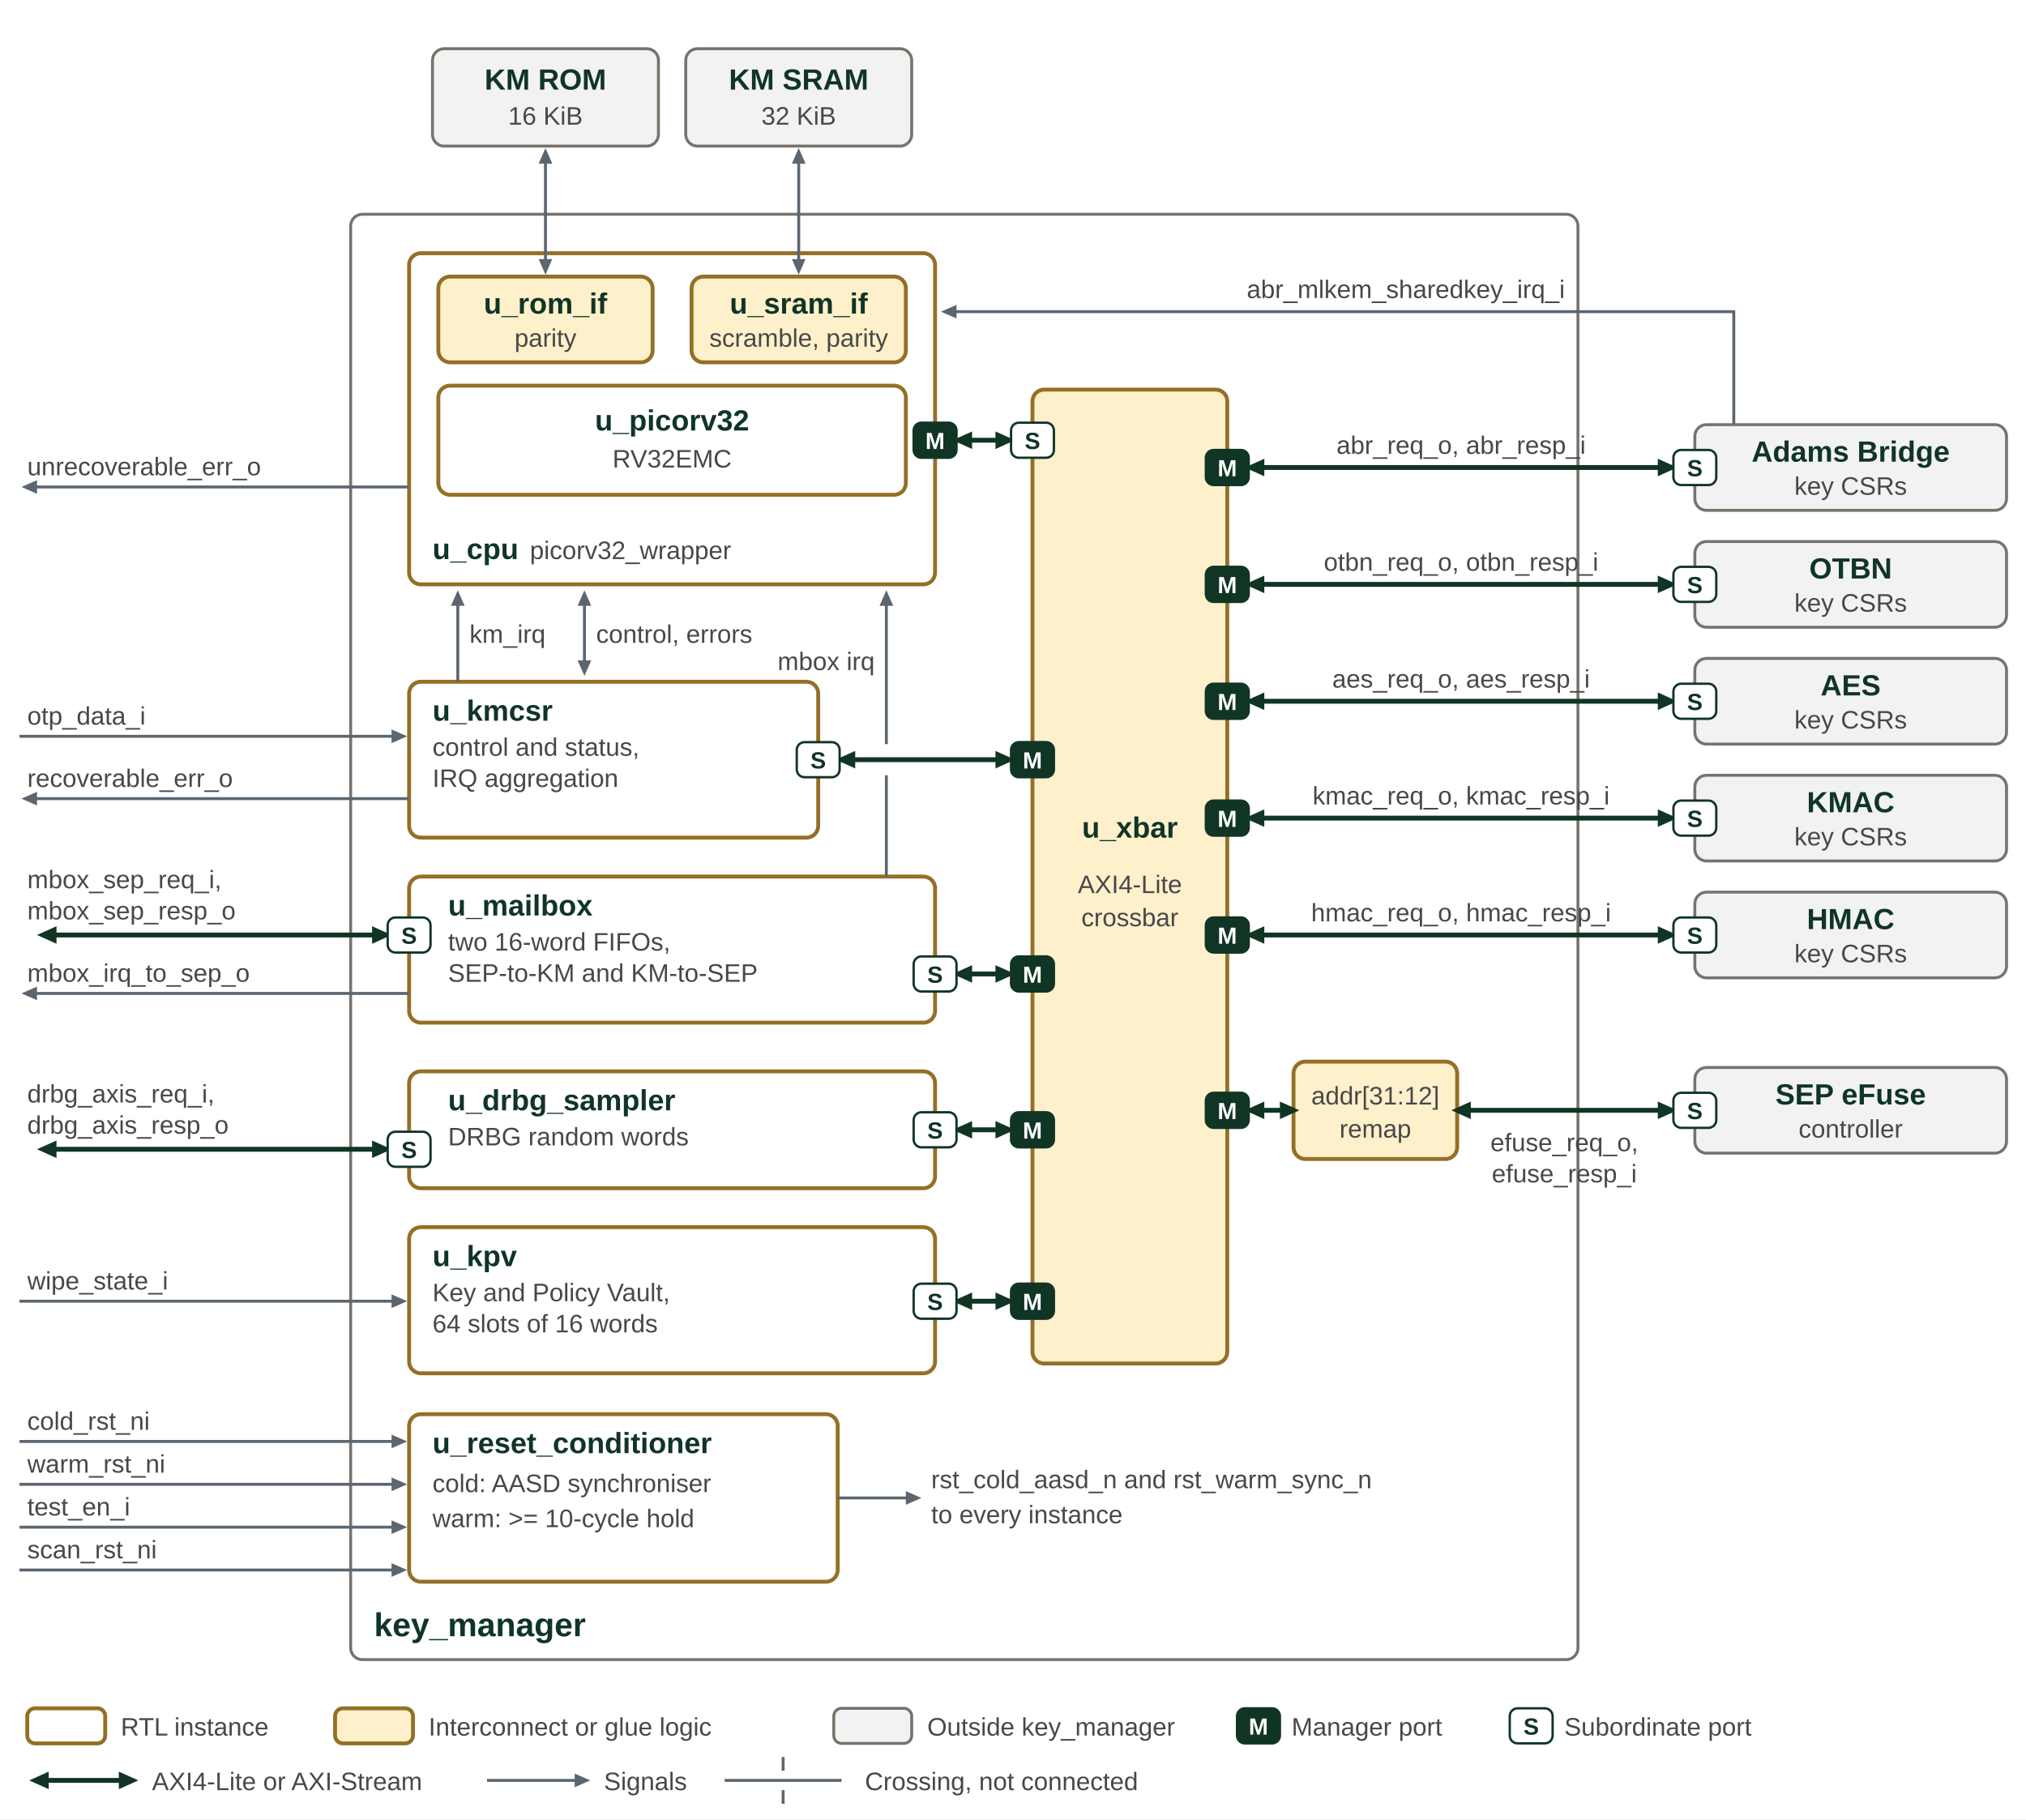
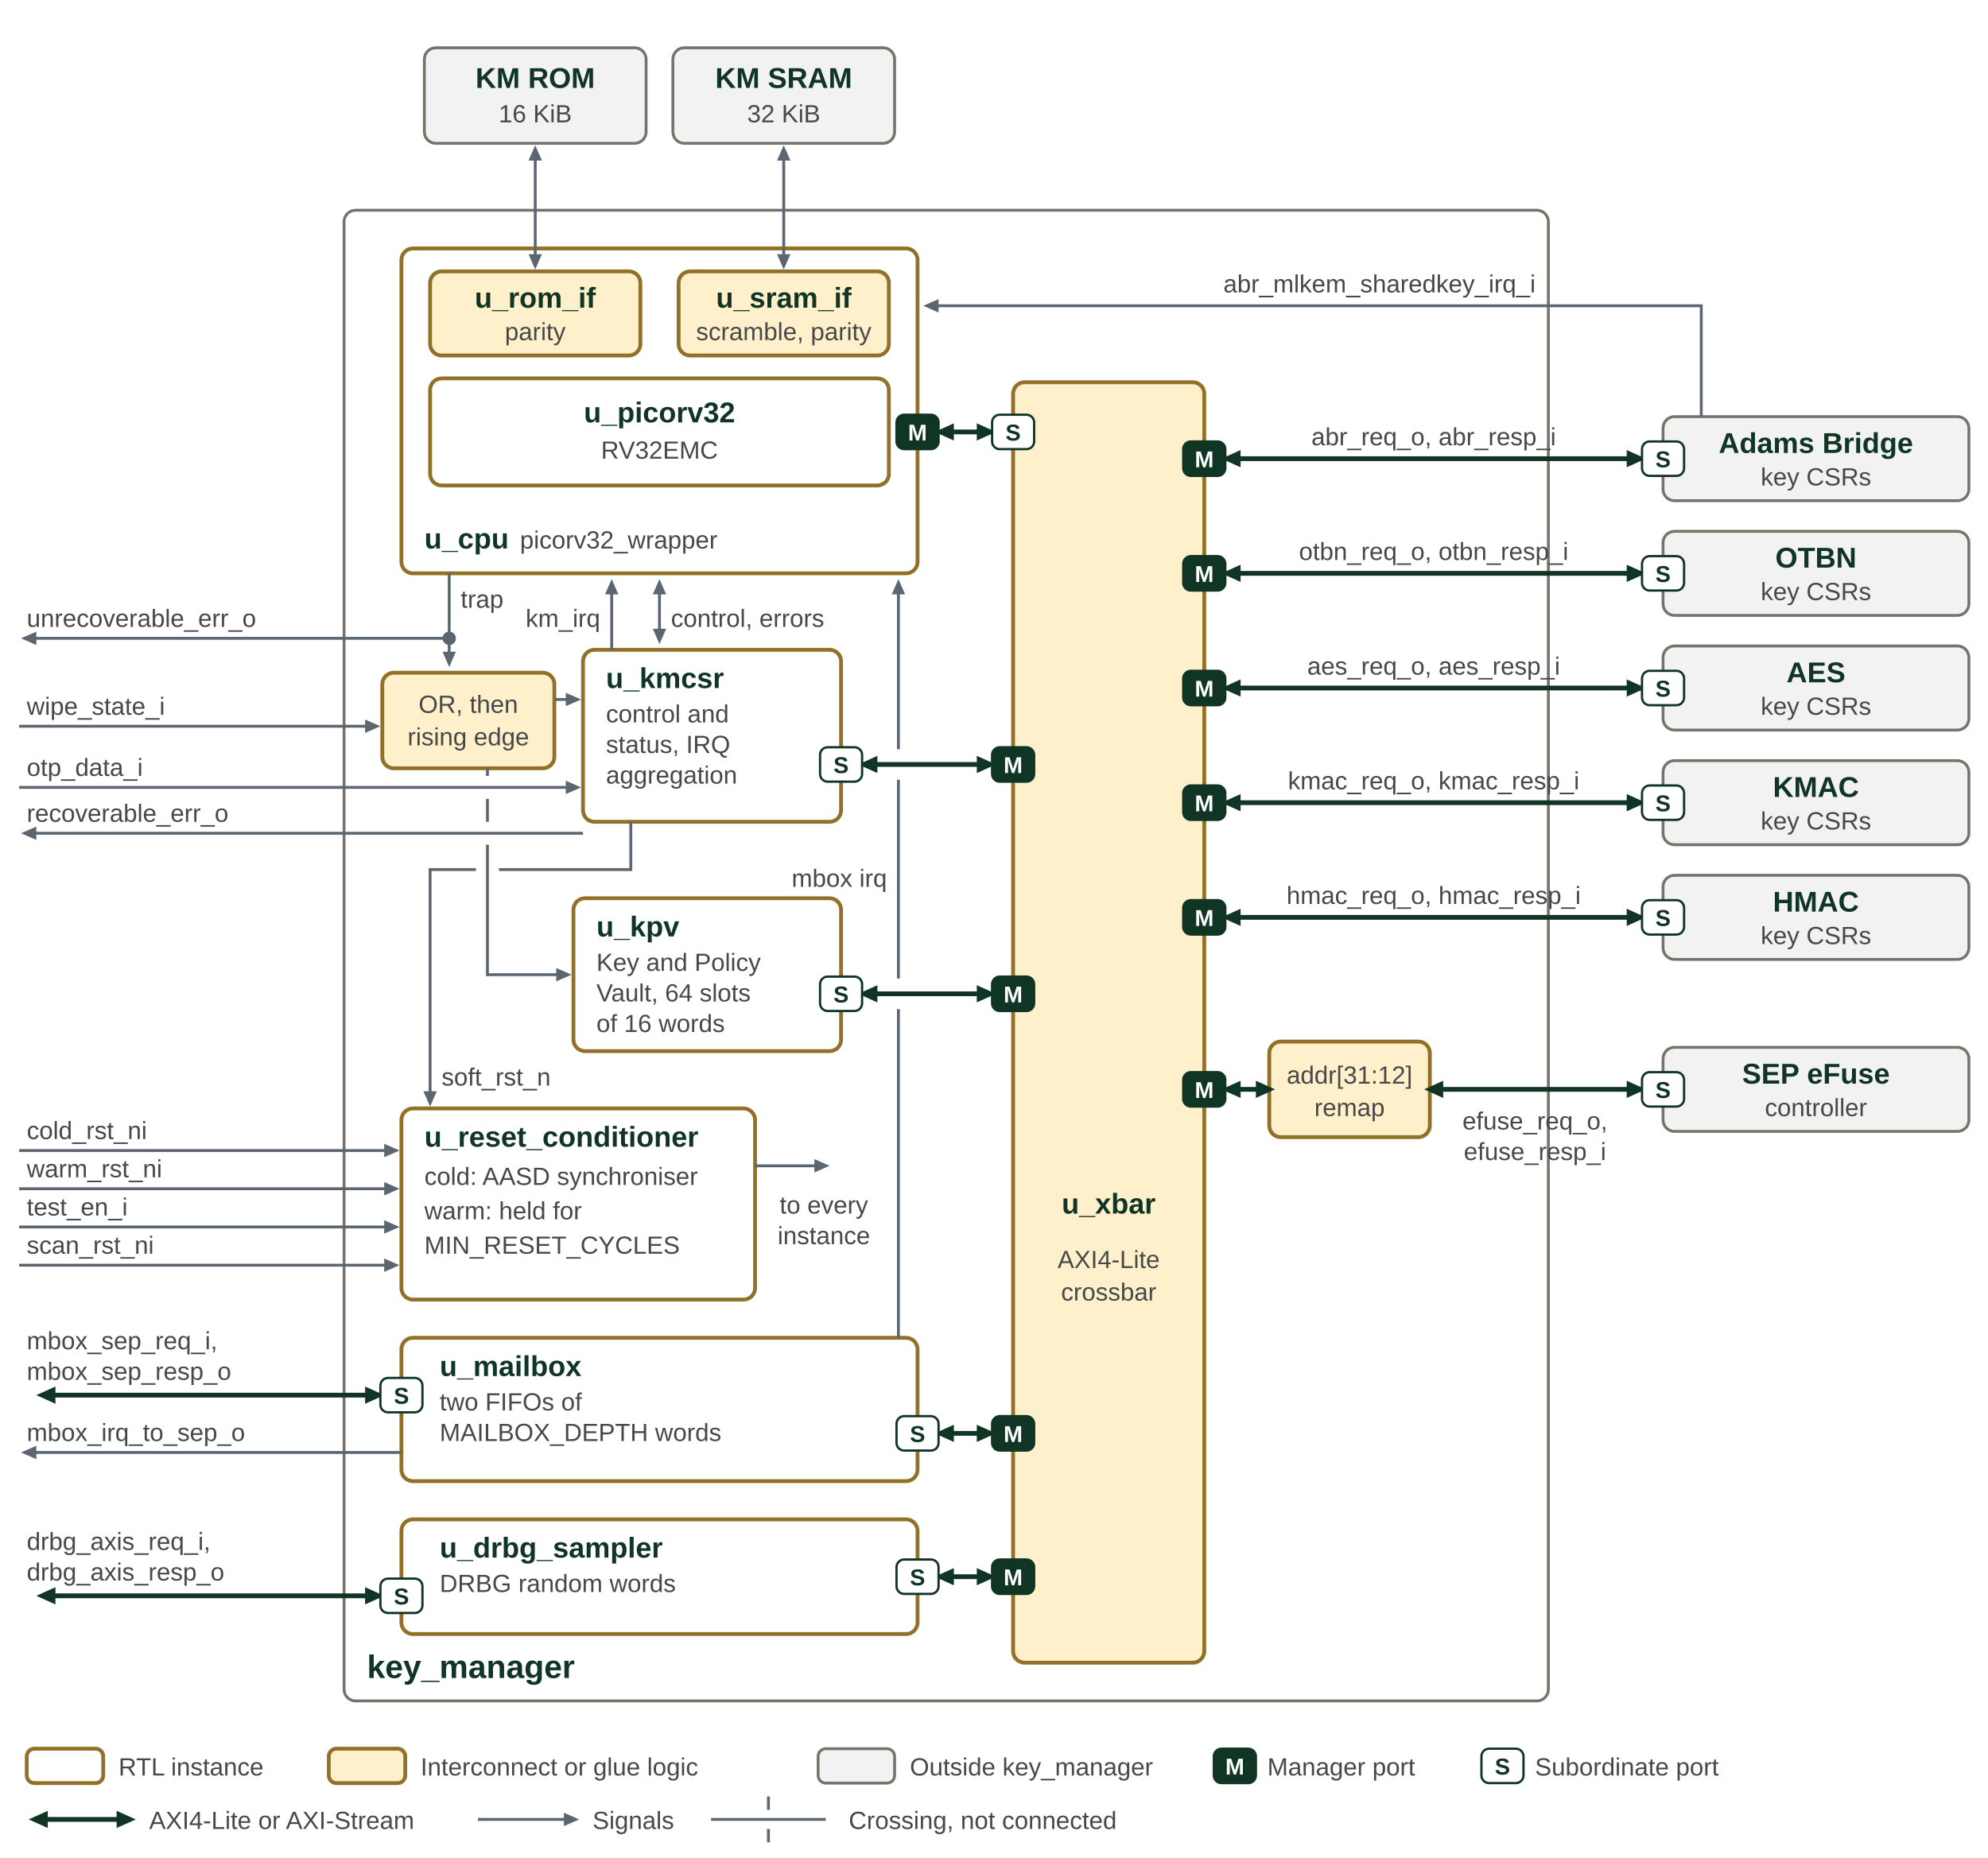
- <svg xmlns="http://www.w3.org/2000/svg" width="1040" height="934" viewBox="0 0 1040 934" role="img" aria-labelledby="title desc">
+ <svg xmlns="http://www.w3.org/2000/svg" width="1040" height="972" viewBox="0 0 1040 972" role="img" aria-labelledby="title desc">
  <defs>
    <marker id="ae" markerUnits="userSpaceOnUse" markerWidth="10" markerHeight="9" refX="7" refY="4.5" orient="auto">
      <path d="M0,0 L10,4.5 L0,9 Z" fill="#103525" />
    </marker>
    <marker id="as" markerUnits="userSpaceOnUse" markerWidth="10" markerHeight="9" refX="3" refY="4.5" orient="auto">
      <path d="M10,0 L0,4.5 L10,9 Z" fill="#103525" />
    </marker>
    <marker id="ge" markerUnits="userSpaceOnUse" markerWidth="8" markerHeight="7" refX="5" refY="3.5" orient="auto">
      <path d="M0,0 L8,3.5 L0,7 Z" fill="#5b6670" />
    </marker>
    <marker id="gs" markerUnits="userSpaceOnUse" markerWidth="8" markerHeight="7" refX="3" refY="3.5" orient="auto">
      <path d="M8,0 L0,3.5 L8,7 Z" fill="#5b6670" />
    </marker>
    <marker id="je" markerUnits="userSpaceOnUse" markerWidth="8" markerHeight="7" refX="5" refY="3.5" orient="auto">
      <path d="M0,0 L8,3.5 L0,7 Z" fill="#42759b" />
    </marker>
    <marker id="js" markerUnits="userSpaceOnUse" markerWidth="8" markerHeight="7" refX="3" refY="3.5" orient="auto">
      <path d="M8,0 L0,3.5 L8,7 Z" fill="#42759b" />
    </marker>
    <marker id="m-smu" markerUnits="userSpaceOnUse" markerWidth="8" markerHeight="7" refX="5" refY="3.5" orient="auto">
      <path d="M0,0 L8,3.5 L0,7 Z" fill="#103525" />
    </marker>
    <marker id="m-ref" markerUnits="userSpaceOnUse" markerWidth="8" markerHeight="7" refX="5" refY="3.5" orient="auto">
      <path d="M0,0 L8,3.5 L0,7 Z" fill="#2f7f79" />
    </marker>
    <marker id="m-per" markerUnits="userSpaceOnUse" markerWidth="8" markerHeight="7" refX="5" refY="3.5" orient="auto">
      <path d="M0,0 L8,3.5 L0,7 Z" fill="#937027" />
    </marker>
    <marker id="m-tel" markerUnits="userSpaceOnUse" markerWidth="8" markerHeight="7" refX="5" refY="3.5" orient="auto">
      <path d="M0,0 L8,3.5 L0,7 Z" fill="#664488" />
    </marker>
    <marker id="m-wdt" markerUnits="userSpaceOnUse" markerWidth="8" markerHeight="7" refX="5" refY="3.5" orient="auto">
      <path d="M0,0 L8,3.5 L0,7 Z" fill="#77736b" />
    </marker>
    <marker id="m-rosc" markerUnits="userSpaceOnUse" markerWidth="8" markerHeight="7" refX="5" refY="3.5" orient="auto">
      <path d="M0,0 L8,3.5 L0,7 Z" fill="#336633" />
    </marker>
    <marker id="m-jtag" markerUnits="userSpaceOnUse" markerWidth="8" markerHeight="7" refX="5" refY="3.5" orient="auto">
      <path d="M0,0 L8,3.5 L0,7 Z" fill="#42759b" />
    </marker>
    <marker id="m-spi" markerUnits="userSpaceOnUse" markerWidth="8" markerHeight="7" refX="5" refY="3.5" orient="auto">
      <path d="M0,0 L8,3.5 L0,7 Z" fill="#5b6670" />
    </marker>
    <marker id="m-slate" markerUnits="userSpaceOnUse" markerWidth="8" markerHeight="7" refX="5" refY="3.5" orient="auto">
      <path d="M0,0 L8,3.5 L0,7 Z" fill="#5b6670" />
    </marker>
    <marker id="m-pg" markerUnits="userSpaceOnUse" markerWidth="8" markerHeight="7" refX="5" refY="3.5" orient="auto">
      <path d="M0,0 L8,3.5 L0,7 Z" fill="#336633" />
    </marker>
    <style>
text { font-family: Arial, sans-serif; font-size: 15px; fill: #484848; }
.t { fill: #484848; }
.b { font-size: 17px; font-weight: bold; fill: #103525; }
.bs { font-size: 15px; font-weight: bold; fill: #103525; }
.h { font-size: 22px; font-weight: bold; fill: #103525; }
.s { font-size: 13px; fill: #484848; }
.si { font-size: 13px; font-style: italic; fill: #484848; }
.pmt { font-size: 12px; font-weight: bold; fill: #ffffff; }
.pst { font-size: 12px; font-weight: bold; fill: #103525; }
.pjt { font-size: 12px; font-weight: bold; fill: #1d4b6e; }
.pct { font-size: 12px; font-weight: bold; fill: #1f5c57; }
.pm { fill: #103525; stroke: #103525; stroke-width: 1.2; }
.ps { fill: #ffffff; stroke: #103525; stroke-width: 1.2; }
.pj { fill: #e8f3ff; stroke: #42759b; stroke-width: 1.2; }
.pc { fill: #d9f0ee; stroke: #2f7f79; stroke-width: 1.2; }
.smu { fill: #ffffff; stroke: #77736b; stroke-width: 1.5; }
.network { fill: #e8f0e8; stroke: #336633; stroke-width: 2; }
.fabric { fill: #fff0cc; stroke: #937027; stroke-width: 2; }
.core { fill: #ffffff; stroke: #937027; stroke-width: 2; }
.future { fill: #ffffff; stroke: #937027; stroke-width: 2; }
.nostroke { stroke: none; }
.fut { fill: none; stroke-dasharray: 7 5; }
.opt { stroke-dasharray: 7 5; }
.hatch { fill: none; stroke: #103525; stroke-opacity: 0.16; stroke-width: 1.2; }
.external { fill: #f2f2f2; stroke: #77736b; stroke-width: 1.5; }
.axi { fill: none; stroke: #103525; stroke-width: 2.5; marker-start: url(#as); marker-end: url(#ae); }
.axio { fill: none; stroke: #103525; stroke-width: 2.5; stroke-dasharray: 8 5; marker-start: url(#as); marker-end: url(#ae); }
.sig { fill: none; stroke: #5b6670; stroke-width: 1.5; marker-start: url(#gs); marker-end: url(#ge); }
.sigo { fill: none; stroke: #5b6670; stroke-width: 1.5; marker-end: url(#ge); }
.jtag { fill: none; stroke: #42759b; stroke-width: 1.8; marker-end: url(#je); }
.jtagb { fill: none; stroke: #42759b; stroke-width: 1.8; marker-start: url(#js); marker-end: url(#je); }
.sigplain { fill: none; stroke: #5b6670; stroke-width: 1.5; }
.n-smu { fill: none; stroke: #103525; stroke-width: 2.5; }
.a-smu { fill: none; stroke: #103525; stroke-width: 2.5; marker-end: url(#m-smu); }
.n-ref { fill: none; stroke: #2f7f79; stroke-width: 1.8; }
.a-ref { fill: none; stroke: #2f7f79; stroke-width: 1.8; marker-end: url(#m-ref); }
.n-per { fill: none; stroke: #937027; stroke-width: 1.8; }
.a-per { fill: none; stroke: #937027; stroke-width: 1.8; marker-end: url(#m-per); }
.n-tel { fill: none; stroke: #664488; stroke-width: 1.8; }
.a-tel { fill: none; stroke: #664488; stroke-width: 1.8; marker-end: url(#m-tel); }
.n-wdt { fill: none; stroke: #77736b; stroke-width: 1.8; }
.a-wdt { fill: none; stroke: #77736b; stroke-width: 1.8; marker-end: url(#m-wdt); }
.n-rosc { fill: none; stroke: #336633; stroke-width: 1.8; }
.a-rosc { fill: none; stroke: #336633; stroke-width: 1.8; marker-end: url(#m-rosc); }
.n-jtag { fill: none; stroke: #42759b; stroke-width: 1.8; }
.a-jtag { fill: none; stroke: #42759b; stroke-width: 1.8; marker-end: url(#m-jtag); }
.n-spi { fill: none; stroke: #5b6670; stroke-width: 1.8; }
.a-spi { fill: none; stroke: #5b6670; stroke-width: 1.8; marker-end: url(#m-spi); }
.n-slate { fill: none; stroke: #5b6670; stroke-width: 1.8; }
.a-slate { fill: none; stroke: #5b6670; stroke-width: 1.8; marker-end: url(#m-slate); }
.n-pg { fill: none; stroke: #336633; stroke-width: 1.8; }
.a-pg { fill: none; stroke: #336633; stroke-width: 1.8; marker-end: url(#m-pg); }
</style>
  </defs>
-   <rect width="1040" height="934" fill="#ffffff" />
-   <rect class="smu" x="180" y="110" width="630" height="742" rx="6" />
-   <text class="b" x="192" y="840" text-anchor="start">key_manager</text>
+   <rect width="1040" height="972" fill="#ffffff" />
+   <rect class="smu" x="180" y="110" width="630" height="780" rx="6" />
+   <text class="b" x="192" y="878" text-anchor="start">key_manager</text>
  <rect class="external" x="222" y="25" width="116" height="50" rx="6" />
  <text class="bs" x="280" y="46" text-anchor="middle">KM ROM</text>
  <text class="s" x="280" y="64" text-anchor="middle">16 KiB</text>
  <rect class="external" x="352" y="25" width="116" height="50" rx="6" />
  <text class="bs" x="410" y="46" text-anchor="middle">KM SRAM</text>
  <text class="s" x="410" y="64" text-anchor="middle">32 KiB</text>
  <rect class="core" x="210" y="130" width="270" height="170" rx="6" />
  <rect class="fabric" x="225" y="142" width="110" height="44" rx="6" />
  <text class="bs" x="280" y="161" text-anchor="middle">u_rom_if</text>
  <text class="s" x="280" y="178" text-anchor="middle">parity</text>
  <rect class="fabric" x="355" y="142" width="110" height="44" rx="6" />
  <text class="bs" x="410" y="161" text-anchor="middle">u_sram_if</text>
  <text class="s" x="410" y="178" text-anchor="middle">scramble, parity</text>
  <rect class="core" x="225" y="198" width="240" height="56" rx="6" />
  <text class="bs" x="345" y="221" text-anchor="middle">u_picorv32</text>
  <text class="s" x="345" y="240" text-anchor="middle">RV32EMC</text>
  <text class="bs" x="222" y="287" text-anchor="start">u_cpu</text>
  <text class="s" x="272" y="287" text-anchor="start">picorv32_wrapper</text>
  <path class="sig" d="M280,79 L280,138" />
  <path class="sig" d="M410,79 L410,138" />
-   <rect class="fabric" x="530" y="200" width="100" height="500" rx="6" />
-   <text class="bs" x="580" y="430" text-anchor="middle">u_xbar</text>
-   <text class="s" x="580" y="458.5" text-anchor="middle">AXI4-Lite</text>
-   <text class="s" x="580" y="475.5" text-anchor="middle">crossbar</text>
+   <rect class="fabric" x="530" y="200" width="100" height="670" rx="6" />
+   <text class="bs" x="580" y="635" text-anchor="middle">u_xbar</text>
+   <text class="s" x="580" y="663.5" text-anchor="middle">AXI4-Lite</text>
+   <text class="s" x="580" y="680.5" text-anchor="middle">crossbar</text>
  <path class="axi" d="M492,226 L518,226" />
-   <rect class="core" x="210" y="350" width="210" height="80" rx="6" />
-   <text class="bs" x="222" y="370" text-anchor="start">u_kmcsr</text>
-   <text class="s" x="222" y="388" text-anchor="start">control and status,</text>
-   <text class="s" x="222" y="404" text-anchor="start">IRQ aggregation</text>
-   <path class="axi" d="M432,390 L518,390" />
-   <rect class="core" x="210" y="450" width="270" height="75" rx="6" />
-   <text class="bs" x="230" y="470" text-anchor="start">u_mailbox</text>
-   <text class="s" x="230" y="488" text-anchor="start">two 16-word FIFOs,</text>
-   <text class="s" x="230" y="504" text-anchor="start">SEP-to-KM and KM-to-SEP</text>
-   <path class="axi" d="M492,500 L518,500" />
-   <rect class="core" x="210" y="550" width="270" height="60" rx="6" />
-   <text class="bs" x="230" y="570" text-anchor="start">u_drbg_sampler</text>
-   <text class="s" x="230" y="588" text-anchor="start">DRBG random words</text>
-   <path class="axi" d="M492,580 L518,580" />
-   <rect class="core" x="210" y="630" width="270" height="75" rx="6" />
-   <text class="bs" x="222" y="650" text-anchor="start">u_kpv</text>
-   <text class="s" x="222" y="668" text-anchor="start">Key and Policy Vault,</text>
-   <text class="s" x="222" y="684" text-anchor="start">64 slots of 16 words</text>
-   <path class="axi" d="M492,668 L518,668" />
-   <path class="sigo" d="M235,350 L235,306" />
-   <text class="s" x="241" y="330" text-anchor="start">km_irq</text>
-   <path class="sig" d="M300,344 L300,306" />
-   <text class="s" x="306" y="330" text-anchor="start">control, errors</text>
-   <path class="sigo" d="M455,450 L455,398 M455,382 L455,306" />
-   <text class="s" x="449" y="344" text-anchor="end">mbox irq</text>
-   <path class="sigo" d="M210,250 L14,250" />
-   <text class="s" x="14" y="244" text-anchor="start">unrecoverable_err_o</text>
-   <path class="sigo" d="M10,378 L206,378" />
-   <text class="s" x="14" y="372" text-anchor="start">otp_data_i</text>
-   <path class="sigo" d="M210,410 L14,410" />
-   <text class="s" x="14" y="404" text-anchor="start">recoverable_err_o</text>
-   <path class="axi" d="M22,480 L198,480" />
-   <text class="s" x="14" y="456" text-anchor="start">mbox_sep_req_i,</text>
-   <text class="s" x="14" y="472" text-anchor="start">mbox_sep_resp_o</text>
-   <path class="sigo" d="M210,510 L14,510" />
-   <text class="s" x="14" y="504" text-anchor="start">mbox_irq_to_sep_o</text>
-   <path class="axi" d="M22,590 L198,590" />
-   <text class="s" x="14" y="566" text-anchor="start">drbg_axis_req_i,</text>
-   <text class="s" x="14" y="582" text-anchor="start">drbg_axis_resp_o</text>
-   <path class="sigo" d="M10,668 L206,668" />
-   <text class="s" x="14" y="662" text-anchor="start">wipe_state_i</text>
-   <rect class="core" x="210" y="726" width="220" height="86" rx="6" />
-   <text class="bs" x="222" y="746" text-anchor="start">u_reset_conditioner</text>
-   <text class="s" x="222" y="766" text-anchor="start">cold: AASD synchroniser</text>
-   <text class="s" x="222" y="784" text-anchor="start">warm: &gt;= 10-cycle hold</text>
-   <path class="sigo" d="M10,740 L206,740" />
-   <text class="s" x="14" y="734" text-anchor="start">cold_rst_ni</text>
-   <path class="sigo" d="M10,762 L206,762" />
-   <text class="s" x="14" y="756" text-anchor="start">warm_rst_ni</text>
-   <path class="sigo" d="M10,784 L206,784" />
-   <text class="s" x="14" y="778" text-anchor="start">test_en_i</text>
-   <path class="sigo" d="M10,806 L206,806" />
-   <text class="s" x="14" y="800" text-anchor="start">scan_rst_ni</text>
-   <path class="sigo" d="M430,769 L470,769" />
-   <text class="s" x="478" y="764" text-anchor="start">rst_cold_aasd_n and rst_warm_sync_n</text>
-   <text class="s" x="478" y="782" text-anchor="start">to every instance</text>
+   <rect class="core" x="305" y="340" width="135" height="90" rx="6" />
+   <text class="bs" x="317" y="360" text-anchor="start">u_kmcsr</text>
+   <text class="s" x="317" y="378" text-anchor="start">control and</text>
+   <text class="s" x="317" y="394" text-anchor="start">status, IRQ</text>
+   <text class="s" x="317" y="410" text-anchor="start">aggregation</text>
+   <path class="axi" d="M452,400 L518,400" />
+   <rect class="core" x="300" y="470" width="140" height="80" rx="6" />
+   <text class="bs" x="312" y="490" text-anchor="start">u_kpv</text>
+   <text class="s" x="312" y="508" text-anchor="start">Key and Policy</text>
+   <text class="s" x="312" y="524" text-anchor="start">Vault, 64 slots</text>
+   <text class="s" x="312" y="540" text-anchor="start">of 16 words</text>
+   <path class="axi" d="M452,520 L518,520" />
+   <rect class="core" x="210" y="700" width="270" height="75" rx="6" />
+   <text class="bs" x="230" y="720" text-anchor="start">u_mailbox</text>
+   <text class="s" x="230" y="738" text-anchor="start">two FIFOs of</text>
+   <text class="s" x="230" y="754" text-anchor="start">MAILBOX_DEPTH words</text>
+   <path class="axi" d="M492,750 L518,750" />
+   <rect class="core" x="210" y="795" width="270" height="60" rx="6" />
+   <text class="bs" x="230" y="815" text-anchor="start">u_drbg_sampler</text>
+   <text class="s" x="230" y="833" text-anchor="start">DRBG random words</text>
+   <path class="axi" d="M492,825 L518,825" />
+   <path class="sigo" d="M320,340 L320,306" />
+   <text class="s" x="314" y="328" text-anchor="end">km_irq</text>
+   <path class="sig" d="M345,334 L345,306" />
+   <text class="s" x="351" y="328" text-anchor="start">control, errors</text>
+   <path class="sigo" d="M470,700 L470,528 M470,512 L470,408 M470,392 L470,306" />
+   <text class="s" x="464" y="464" text-anchor="end">mbox irq</text>
+   <rect class="fabric" x="200" y="352" width="90" height="50" rx="6" />
+   <text class="s" x="245" y="373" text-anchor="middle">OR, then</text>
+   <text class="s" x="245" y="390" text-anchor="middle">rising edge</text>
+   <path class="sigo" d="M235,300 L235,346" />
+   <text class="s" x="241" y="318" text-anchor="start">trap</text>
+   <circle cx="235" cy="334" r="3.5" fill="#5b6670" />
+   <path class="sigo" d="M235,334 L14,334" />
+   <text class="s" x="14" y="328" text-anchor="start">unrecoverable_err_o</text>
+   <path class="sigo" d="M10,380 L196,380" />
+   <text class="s" x="14" y="374" text-anchor="start">wipe_state_i</text>
+   <path class="sigo" d="M290,366 L301,366" />
+   <path class="sigo" d="M255,402 L255,406 M255,418 L255,430 M255,442 L255,510 L296,510" />
+   <path class="sigo" d="M10,412 L301,412" />
+   <text class="s" x="14" y="406" text-anchor="start">otp_data_i</text>
+   <path class="sigo" d="M305,436 L14,436" />
+   <text class="s" x="14" y="430" text-anchor="start">recoverable_err_o</text>
+   <rect class="core" x="210" y="580" width="185" height="100" rx="6" />
+   <text class="bs" x="222" y="600" text-anchor="start">u_reset_conditioner</text>
+   <text class="s" x="222" y="620" text-anchor="start">cold: AASD synchroniser</text>
+   <text class="s" x="222" y="638" text-anchor="start">warm: held for</text>
+   <text class="s" x="222" y="656" text-anchor="start">MIN_RESET_CYCLES</text>
+   <path class="sigo" d="M10,602 L206,602" />
+   <text class="s" x="14" y="596" text-anchor="start">cold_rst_ni</text>
+   <path class="sigo" d="M10,622 L206,622" />
+   <text class="s" x="14" y="616" text-anchor="start">warm_rst_ni</text>
+   <path class="sigo" d="M10,642 L206,642" />
+   <text class="s" x="14" y="636" text-anchor="start">test_en_i</text>
+   <path class="sigo" d="M10,662 L206,662" />
+   <text class="s" x="14" y="656" text-anchor="start">scan_rst_ni</text>
+   <path class="sigo" d="M330,430 L330,455 L261,455 M249,455 L225,455 L225,576" />
+   <text class="s" x="231" y="568" text-anchor="start">soft_rst_n</text>
+   <path class="sigo" d="M395,610 L431,610" />
+   <text class="s" x="431" y="635" text-anchor="middle">to every</text>
+   <text class="s" x="431" y="651" text-anchor="middle">instance</text>
+   <path class="axi" d="M22,730 L198,730" />
+   <text class="s" x="14" y="706" text-anchor="start">mbox_sep_req_i,</text>
+   <text class="s" x="14" y="722" text-anchor="start">mbox_sep_resp_o</text>
+   <path class="sigo" d="M210,760 L14,760" />
+   <text class="s" x="14" y="754" text-anchor="start">mbox_irq_to_sep_o</text>
+   <path class="axi" d="M22,835 L198,835" />
+   <text class="s" x="14" y="811" text-anchor="start">drbg_axis_req_i,</text>
+   <text class="s" x="14" y="827" text-anchor="start">drbg_axis_resp_o</text>
  <rect class="external" x="870" y="218" width="160" height="44" rx="6" />
  <text class="bs" x="950" y="237" text-anchor="middle">Adams Bridge</text>
  <text class="s" x="950" y="254" text-anchor="middle">key CSRs</text>
  <path class="axi" d="M642,240 L858,240" />
  <text class="s" x="750" y="233" text-anchor="middle">abr_req_o, abr_resp_i</text>
  <rect class="external" x="870" y="278" width="160" height="44" rx="6" />
  <text class="bs" x="950" y="297" text-anchor="middle">OTBN</text>
  <text class="s" x="950" y="314" text-anchor="middle">key CSRs</text>
  <path class="axi" d="M642,300 L858,300" />
  <text class="s" x="750" y="293" text-anchor="middle">otbn_req_o, otbn_resp_i</text>
  <rect class="external" x="870" y="338" width="160" height="44" rx="6" />
  <text class="bs" x="950" y="357" text-anchor="middle">AES</text>
  <text class="s" x="950" y="374" text-anchor="middle">key CSRs</text>
  <path class="axi" d="M642,360 L858,360" />
  <text class="s" x="750" y="353" text-anchor="middle">aes_req_o, aes_resp_i</text>
  <rect class="external" x="870" y="398" width="160" height="44" rx="6" />
  <text class="bs" x="950" y="417" text-anchor="middle">KMAC</text>
  <text class="s" x="950" y="434" text-anchor="middle">key CSRs</text>
  <path class="axi" d="M642,420 L858,420" />
  <text class="s" x="750" y="413" text-anchor="middle">kmac_req_o, kmac_resp_i</text>
  <rect class="external" x="870" y="458" width="160" height="44" rx="6" />
  <text class="bs" x="950" y="477" text-anchor="middle">HMAC</text>
  <text class="s" x="950" y="494" text-anchor="middle">key CSRs</text>
  <path class="axi" d="M642,480 L858,480" />
  <text class="s" x="750" y="473" text-anchor="middle">hmac_req_o, hmac_resp_i</text>
  <rect class="fabric" x="664" y="545" width="84" height="50" rx="6" />
  <text class="s" x="706" y="567" text-anchor="middle">addr[31:12]</text>
  <text class="s" x="706" y="584" text-anchor="middle">remap</text>
  <path class="axi" d="M642,570 L664,570" />
  <path class="axi" d="M748,570 L858,570" />
  <text class="s" x="803" y="591" text-anchor="middle">efuse_req_o,</text>
  <text class="s" x="803" y="607" text-anchor="middle">efuse_resp_i</text>
  <rect class="external" x="870" y="548" width="160" height="44" rx="6" />
  <text class="bs" x="950" y="567" text-anchor="middle">SEP eFuse</text>
  <text class="s" x="950" y="584" text-anchor="middle">controller</text>
  <path class="sigo" d="M890,218.0 L890,160 L486,160" />
  <text class="s" x="640" y="153" text-anchor="start">abr_mlkem_sharedkey_irq_i</text>
-   <rect class="core" x="14" y="877" width="40" height="18" rx="4" />
-   <text class="s" x="62" y="891" text-anchor="start">RTL instance</text>
-   <rect class="fabric" x="172" y="877" width="40" height="18" rx="4" />
-   <text class="s" x="220" y="891" text-anchor="start">Interconnect or glue logic</text>
-   <rect class="external" x="428" y="877" width="40" height="18" rx="4" />
-   <text class="s" x="476" y="891" text-anchor="start">Outside key_manager</text>
-   <text class="s" x="663" y="891" text-anchor="start">Manager port</text>
-   <text class="s" x="803" y="891" text-anchor="start">Subordinate port</text>
-   <path class="axi" d="M18,914 L68,914" />
-   <text class="s" x="78" y="919" text-anchor="start">AXI4-Lite or AXI-Stream</text>
-   <path class="sigo" d="M250,914 L300,914" />
-   <text class="s" x="310" y="919" text-anchor="start">Signals</text>
-   <path class="sigplain" d="M402,902 L402,909 M402,919 L402,926" />
-   <path class="sigplain" d="M372,914 L432,914" />
-   <text class="s" x="444" y="919" text-anchor="start">Crossing, not connected</text>
+   <rect class="core" x="14" y="915" width="40" height="18" rx="4" />
+   <text class="s" x="62" y="929" text-anchor="start">RTL instance</text>
+   <rect class="fabric" x="172" y="915" width="40" height="18" rx="4" />
+   <text class="s" x="220" y="929" text-anchor="start">Interconnect or glue logic</text>
+   <rect class="external" x="428" y="915" width="40" height="18" rx="4" />
+   <text class="s" x="476" y="929" text-anchor="start">Outside key_manager</text>
+   <text class="s" x="663" y="929" text-anchor="start">Manager port</text>
+   <text class="s" x="803" y="929" text-anchor="start">Subordinate port</text>
+   <path class="axi" d="M18,952 L68,952" />
+   <text class="s" x="78" y="957" text-anchor="start">AXI4-Lite or AXI-Stream</text>
+   <path class="sigo" d="M250,952 L300,952" />
+   <text class="s" x="310" y="957" text-anchor="start">Signals</text>
+   <path class="sigplain" d="M402,940 L402,947 M402,957 L402,964" />
+   <path class="sigplain" d="M372,952 L432,952" />
+   <text class="s" x="444" y="957" text-anchor="start">Crossing, not connected</text>
  <rect class="pm" x="469.0" y="217.0" width="22" height="18" rx="4" />
  <text class="pmt" x="480" y="230.5" text-anchor="middle">M</text>
  <rect class="ps" x="519.0" y="217.0" width="22" height="18" rx="4" />
  <text class="pst" x="530" y="230.5" text-anchor="middle">S</text>
-   <rect class="ps" x="409.0" y="381.0" width="22" height="18" rx="4" />
-   <text class="pst" x="420" y="394.5" text-anchor="middle">S</text>
-   <rect class="pm" x="519.0" y="381.0" width="22" height="18" rx="4" />
-   <text class="pmt" x="530" y="394.5" text-anchor="middle">M</text>
-   <rect class="ps" x="469.0" y="491.0" width="22" height="18" rx="4" />
-   <text class="pst" x="480" y="504.5" text-anchor="middle">S</text>
-   <rect class="pm" x="519.0" y="491.0" width="22" height="18" rx="4" />
-   <text class="pmt" x="530" y="504.5" text-anchor="middle">M</text>
-   <rect class="ps" x="469.0" y="571.0" width="22" height="18" rx="4" />
-   <text class="pst" x="480" y="584.5" text-anchor="middle">S</text>
-   <rect class="pm" x="519.0" y="571.0" width="22" height="18" rx="4" />
-   <text class="pmt" x="530" y="584.5" text-anchor="middle">M</text>
-   <rect class="ps" x="469.0" y="659.0" width="22" height="18" rx="4" />
-   <text class="pst" x="480" y="672.5" text-anchor="middle">S</text>
-   <rect class="pm" x="519.0" y="659.0" width="22" height="18" rx="4" />
-   <text class="pmt" x="530" y="672.5" text-anchor="middle">M</text>
-   <rect class="ps" x="199.0" y="471.0" width="22" height="18" rx="4" />
-   <text class="pst" x="210" y="484.5" text-anchor="middle">S</text>
-   <rect class="ps" x="199.0" y="581.0" width="22" height="18" rx="4" />
-   <text class="pst" x="210" y="594.5" text-anchor="middle">S</text>
+   <rect class="ps" x="429.0" y="391.0" width="22" height="18" rx="4" />
+   <text class="pst" x="440" y="404.5" text-anchor="middle">S</text>
+   <rect class="pm" x="519.0" y="391.0" width="22" height="18" rx="4" />
+   <text class="pmt" x="530" y="404.5" text-anchor="middle">M</text>
+   <rect class="ps" x="429.0" y="511.0" width="22" height="18" rx="4" />
+   <text class="pst" x="440" y="524.5" text-anchor="middle">S</text>
+   <rect class="pm" x="519.0" y="511.0" width="22" height="18" rx="4" />
+   <text class="pmt" x="530" y="524.5" text-anchor="middle">M</text>
+   <rect class="ps" x="469.0" y="741.0" width="22" height="18" rx="4" />
+   <text class="pst" x="480" y="754.5" text-anchor="middle">S</text>
+   <rect class="pm" x="519.0" y="741.0" width="22" height="18" rx="4" />
+   <text class="pmt" x="530" y="754.5" text-anchor="middle">M</text>
+   <rect class="ps" x="469.0" y="816.0" width="22" height="18" rx="4" />
+   <text class="pst" x="480" y="829.5" text-anchor="middle">S</text>
+   <rect class="pm" x="519.0" y="816.0" width="22" height="18" rx="4" />
+   <text class="pmt" x="530" y="829.5" text-anchor="middle">M</text>
+   <rect class="ps" x="199.0" y="721.0" width="22" height="18" rx="4" />
+   <text class="pst" x="210" y="734.5" text-anchor="middle">S</text>
+   <rect class="ps" x="199.0" y="826.0" width="22" height="18" rx="4" />
+   <text class="pst" x="210" y="839.5" text-anchor="middle">S</text>
  <rect class="pm" x="619.0" y="231.0" width="22" height="18" rx="4" />
  <text class="pmt" x="630" y="244.5" text-anchor="middle">M</text>
  <rect class="ps" x="859.0" y="231.0" width="22" height="18" rx="4" />
  <text class="pst" x="870" y="244.5" text-anchor="middle">S</text>
  <rect class="pm" x="619.0" y="291.0" width="22" height="18" rx="4" />
  <text class="pmt" x="630" y="304.5" text-anchor="middle">M</text>
  <rect class="ps" x="859.0" y="291.0" width="22" height="18" rx="4" />
  <text class="pst" x="870" y="304.5" text-anchor="middle">S</text>
  <rect class="pm" x="619.0" y="351.0" width="22" height="18" rx="4" />
  <text class="pmt" x="630" y="364.5" text-anchor="middle">M</text>
  <rect class="ps" x="859.0" y="351.0" width="22" height="18" rx="4" />
  <text class="pst" x="870" y="364.5" text-anchor="middle">S</text>
  <rect class="pm" x="619.0" y="411.0" width="22" height="18" rx="4" />
  <text class="pmt" x="630" y="424.5" text-anchor="middle">M</text>
  <rect class="ps" x="859.0" y="411.0" width="22" height="18" rx="4" />
  <text class="pst" x="870" y="424.5" text-anchor="middle">S</text>
  <rect class="pm" x="619.0" y="471.0" width="22" height="18" rx="4" />
  <text class="pmt" x="630" y="484.5" text-anchor="middle">M</text>
  <rect class="ps" x="859.0" y="471.0" width="22" height="18" rx="4" />
  <text class="pst" x="870" y="484.5" text-anchor="middle">S</text>
  <rect class="pm" x="619.0" y="561.0" width="22" height="18" rx="4" />
  <text class="pmt" x="630" y="574.5" text-anchor="middle">M</text>
  <rect class="ps" x="859.0" y="561.0" width="22" height="18" rx="4" />
  <text class="pst" x="870" y="574.5" text-anchor="middle">S</text>
-   <rect class="pm" x="635.0" y="877.0" width="22" height="18" rx="4" />
-   <text class="pmt" x="646" y="890.5" text-anchor="middle">M</text>
-   <rect class="ps" x="775.0" y="877.0" width="22" height="18" rx="4" />
-   <text class="pst" x="786" y="890.5" text-anchor="middle">S</text>
+   <rect class="pm" x="635.0" y="915.0" width="22" height="18" rx="4" />
+   <text class="pmt" x="646" y="928.5" text-anchor="middle">M</text>
+   <rect class="ps" x="775.0" y="915.0" width="22" height="18" rx="4" />
+   <text class="pst" x="786" y="928.5" text-anchor="middle">S</text>
</svg>
